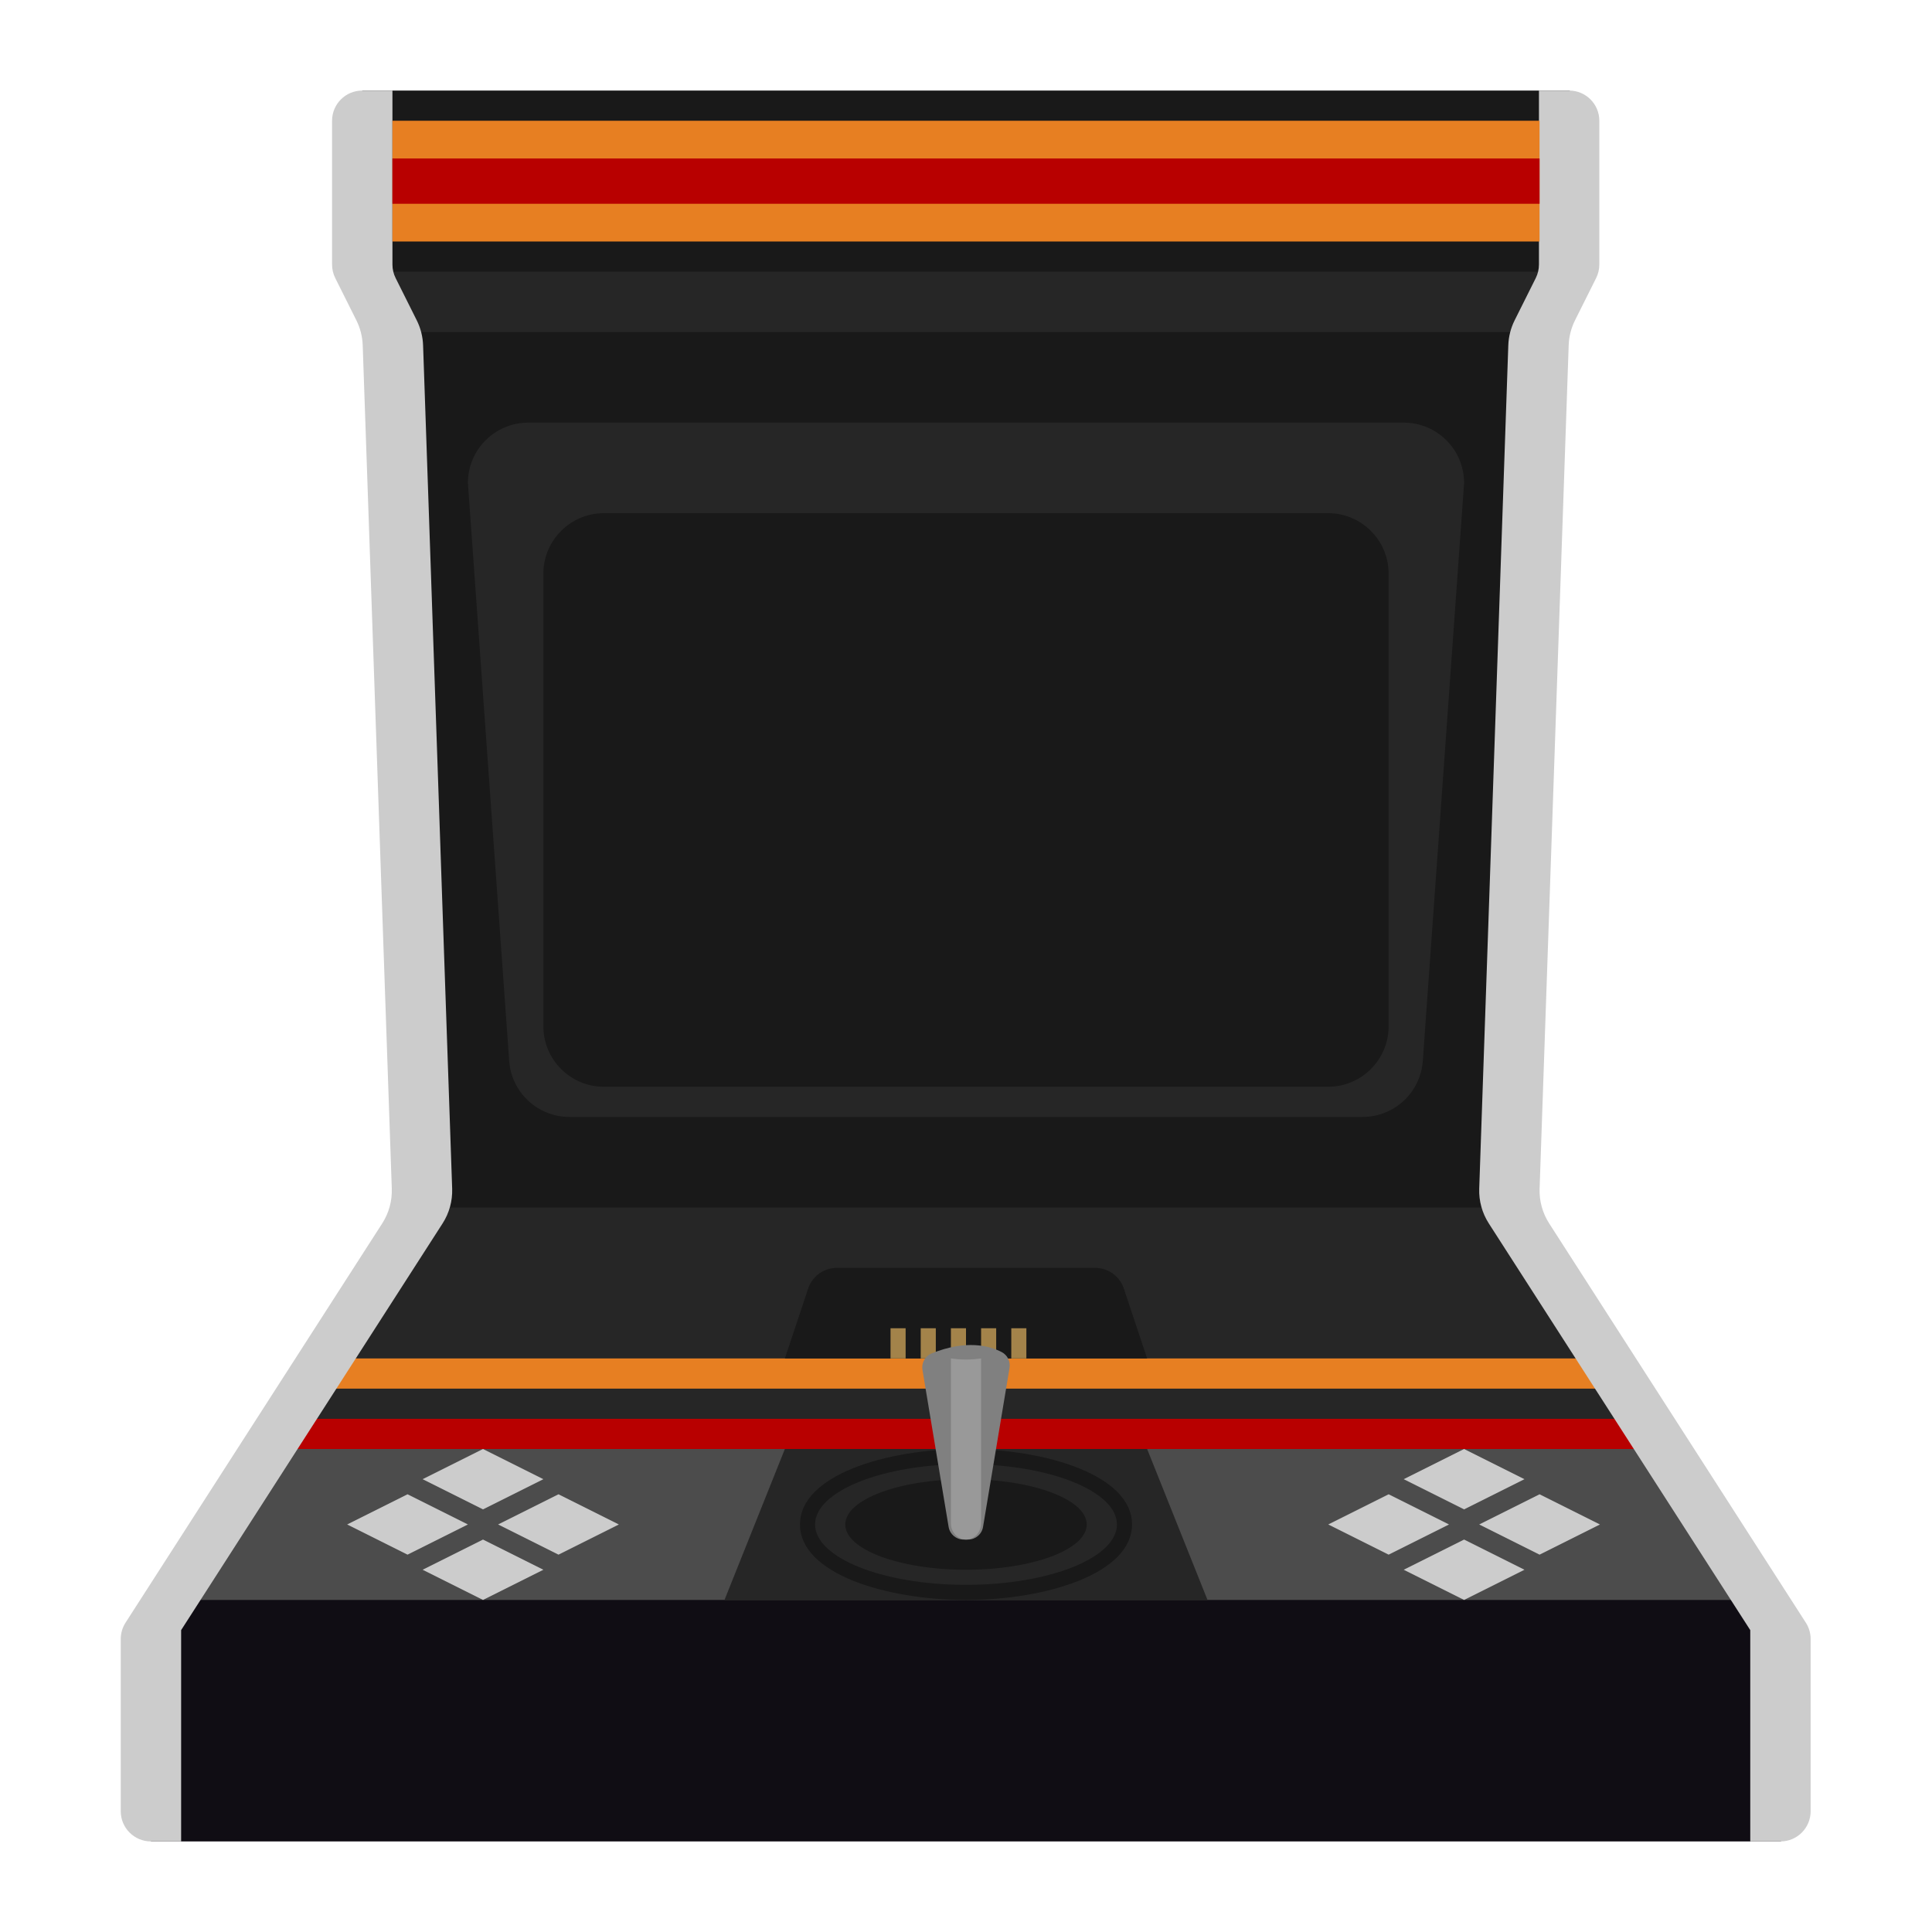
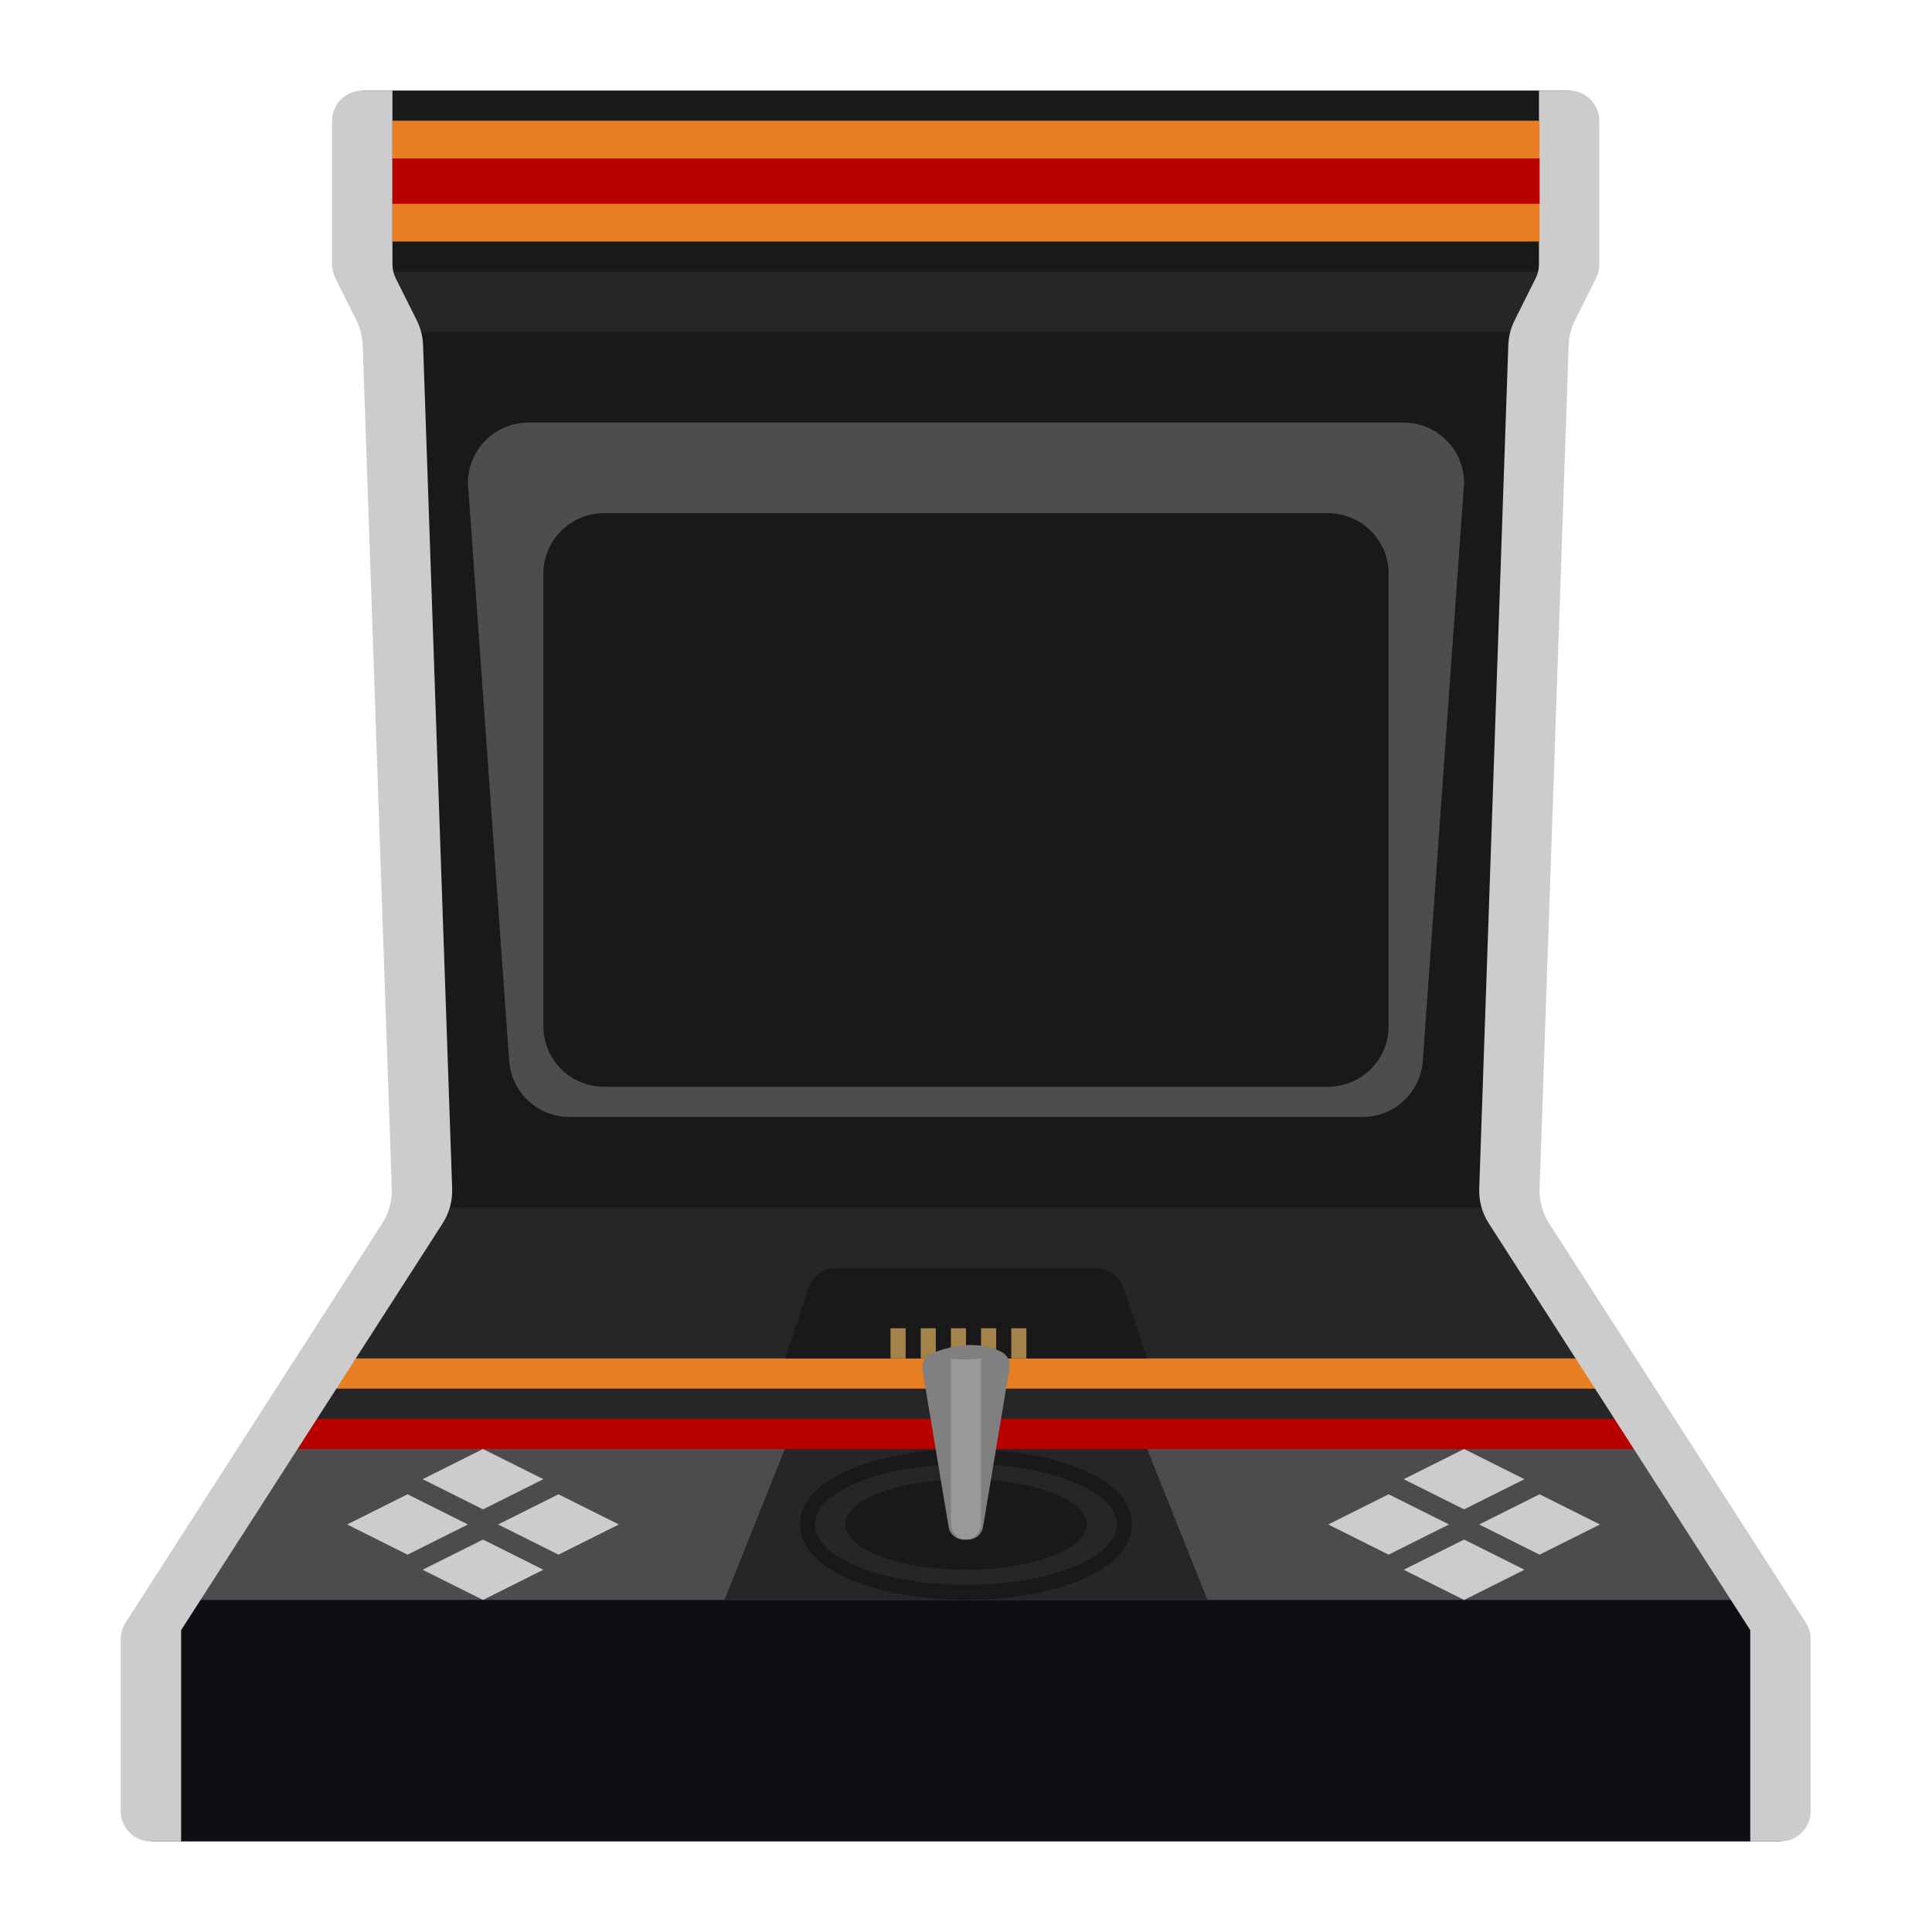
<svg xmlns="http://www.w3.org/2000/svg" viewBox="0 0 341.333 341.333" height="341.333" width="341.333" xml:space="preserve" id="svg2" version="1.1">
  <defs id="defs6">
    <clipPath id="clipPath18" clipPathUnits="userSpaceOnUse">
      <path id="path16" d="M 0,256 H 256 V 0 H 0 Z" />
    </clipPath>
    <clipPath id="clipPath26" clipPathUnits="userSpaceOnUse">
      <path id="path24" d="M 8.041,252 H 247.959 V 4 H 8.041 Z" />
    </clipPath>
    <clipPath id="clipPath70" clipPathUnits="userSpaceOnUse">
      <path id="path68" d="M 0,256 H 256 V 0 H 0 Z" />
    </clipPath>
  </defs>
  <path id="path38" style="fill:#262626;fill-opacity:1;fill-rule:nonzero;stroke:none;stroke-width:1.333" d="M 74.667,213.333 48,256 H 293.333 l -26.667,-42.667 -96,-10.667 z" />
  <path id="path42" style="fill:#191919;fill-opacity:1;fill-rule:nonzero;stroke:none;stroke-width:1.333" d="M 266.667,213.333 H 74.667 L 69.333,53.333 H 272 Z" />
  <path d="M 272,58.667 H 69.333 V 42.667 H 272 Z" style="fill:#262626;fill-opacity:1;fill-rule:nonzero;stroke:none;stroke-width:1.333" id="path44" />
  <path d="M 277.333,48 H 64 V 16 H 277.333 Z" style="fill:#191919;fill-opacity:1;fill-rule:nonzero;stroke:none;stroke-width:1.333" id="path46" />
  <path id="path50" style="fill:#100d14;fill-opacity:1;fill-rule:nonzero;stroke:none;stroke-width:1.333" d="M 314.667,325.333 H 26.667 l 5.333,-48 h 277.333 z" />
  <path d="M 288,250.667 H 53.333 v -5.333 H 288 Z" style="fill:#262626;fill-opacity:1;fill-rule:nonzero;stroke:none;stroke-width:1.333" id="path52" />
  <path d="M 288,245.333 H 53.333 V 240 H 288 Z" style="fill:#e77f22;fill-opacity:1;fill-rule:nonzero;stroke:none;stroke-width:1.333" id="path54" />
  <path id="path58" style="fill:#b80000;fill-opacity:1;fill-rule:nonzero;stroke:none;stroke-width:1.333" d="M 293.333,256 H 48 l 5.333,-5.333 H 288 Z" />
  <path id="path62" style="fill:#4c4c4c;fill-opacity:1;fill-rule:nonzero;stroke:none;stroke-width:1.333" d="M 309.333,282.667 H 32 L 48,256 H 293.333 Z" />
-   <g clip-path="url(#clipPath70)" id="g66" transform="matrix(1.333333,0,0,-1.333333,0,341.3333)">
-     <g transform="translate(52.4224,219.1553)" id="g72">
-       <path id="path74" style="fill:#cccccc;fill-opacity:1;fill-rule:nonzero;stroke:none" d="m 0,0 2.798,-5.596 c 0.514,-1.028 0.8,-2.154 0.84,-3.302 l 3.854,-111.758 c 0.055,-1.627 -0.386,-3.233 -1.266,-4.603 l -34.648,-53.896 v -28 h -4 c -2.209,0 -4,1.791 -4,4 v 22.825 c 0,0.767 0.22,1.518 0.635,2.163 l 34.013,52.908 c 0.88,1.37 1.321,2.976 1.266,4.603 L -4.362,-8.898 c -0.04,1.148 -0.326,2.274 -0.84,3.302 L -8,0 c -0.278,0.556 -0.422,1.168 -0.422,1.789 v 19.056 c 0,2.209 1.791,4 4,4 h 4 V 1.789 C -0.422,1.168 -0.278,0.556 0,0" />
-     </g>
-     <g transform="translate(203.4961,219.1553)" id="g76">
-       <path id="path78" style="fill:#cccccc;fill-opacity:1;fill-rule:nonzero;stroke:none" d="m 0,0 -2.798,-5.596 c -0.514,-1.028 -0.8,-2.154 -0.84,-3.302 l -3.853,-111.758 c -0.057,-1.627 0.386,-3.233 1.265,-4.603 l 34.649,-53.896 v -28 h 4 c 2.209,0 4,1.791 4,4 v 22.825 c 0,0.767 -0.221,1.518 -0.636,2.163 l -34.013,52.908 c -0.879,1.37 -1.322,2.976 -1.265,4.603 L 4.362,-8.898 c 0.04,1.148 0.326,2.274 0.84,3.302 L 8,0 c 0.278,0.556 0.423,1.168 0.423,1.789 v 19.056 c 0,2.209 -1.791,4 -4,4 h -4 V 1.789 C 0.423,1.168 0.278,0.556 0,0" />
-     </g>
-     <g transform="translate(180.5508,108)" id="g80">
-       <path id="path82" style="fill:#262626;fill-opacity:1;fill-rule:nonzero;stroke:none" d="m 0,0 h -105.102 c -4.197,0 -7.68,3.243 -7.98,7.43 L -118.551,84 c 0,4.418 3.582,8 8,8 h 116 c 4.418,0 8,-3.582 8,-8 L 7.979,7.43 C 7.681,3.243 4.197,0 0,0" />
-     </g>
-     <g transform="translate(176,112)" id="g84">
-       <path id="path86" style="fill:#191919;fill-opacity:1;fill-rule:nonzero;stroke:none" d="m 0,0 h -96 c -4.4,0 -8,3.6 -8,8 v 60 c 0,4.4 3.6,8 8,8 H 0 c 4.4,0 8,-3.6 8,-8 V 8 C 8,3.6 4.4,0 0,0" />
-     </g>
-     <g transform="translate(152,76)" id="g88">
-       <path id="path90" style="fill:#191919;fill-opacity:1;fill-rule:nonzero;stroke:none" d="m 0,0 h -48 l 3.088,9.265 c 0.545,1.633 2.073,2.735 3.795,2.735 h 34.234 c 1.722,0 3.25,-1.102 3.795,-2.735 z" />
-     </g>
-     <path id="path92" style="fill:#a3834a;fill-opacity:1;fill-rule:nonzero;stroke:none" d="m 118,76 h 2 v 4 h -2 z" />
-     <path id="path94" style="fill:#a3834a;fill-opacity:1;fill-rule:nonzero;stroke:none" d="m 122,76 h 2 v 4 h -2 z" />
-     <path id="path96" style="fill:#a3834a;fill-opacity:1;fill-rule:nonzero;stroke:none" d="m 126,76 h 2 v 4 h -2 z" />
-     <path id="path98" style="fill:#a3834a;fill-opacity:1;fill-rule:nonzero;stroke:none" d="m 130,76 h 2 v 4 h -2 z" />
-     <path id="path100" style="fill:#a3834a;fill-opacity:1;fill-rule:nonzero;stroke:none" d="m 134,76 h 2 v 4 h -2 z" />
-     <g transform="translate(56,60)" id="g102">
-       <path id="path104" style="fill:#cccccc;fill-opacity:1;fill-rule:nonzero;stroke:none" d="M 0,0 8,-4 16,0 8,4 Z" />
-     </g>
-     <g transform="translate(56,48)" id="g106">
-       <path id="path108" style="fill:#cccccc;fill-opacity:1;fill-rule:nonzero;stroke:none" d="M 0,0 8,-4 16,0 8,4 Z" />
-     </g>
-     <g transform="translate(46,54)" id="g110">
-       <path id="path112" style="fill:#cccccc;fill-opacity:1;fill-rule:nonzero;stroke:none" d="M 0,0 8,-4 16,0 8,4 Z" />
-     </g>
-     <g transform="translate(66,54)" id="g114">
-       <path id="path116" style="fill:#cccccc;fill-opacity:1;fill-rule:nonzero;stroke:none" d="M 0,0 8,-4 16,0 8,4 Z" />
-     </g>
-     <g transform="translate(186,60)" id="g118">
-       <path id="path120" style="fill:#cccccc;fill-opacity:1;fill-rule:nonzero;stroke:none" d="M 0,0 8,-4 16,0 8,4 Z" />
-     </g>
-     <g transform="translate(186,48)" id="g122">
-       <path id="path124" style="fill:#cccccc;fill-opacity:1;fill-rule:nonzero;stroke:none" d="M 0,0 8,-4 16,0 8,4 Z" />
-     </g>
-     <g transform="translate(176,54)" id="g126">
-       <path id="path128" style="fill:#cccccc;fill-opacity:1;fill-rule:nonzero;stroke:none" d="M 0,0 8,-4 16,0 8,4 Z" />
-     </g>
-     <g transform="translate(196,54)" id="g130">
-       <path id="path132" style="fill:#cccccc;fill-opacity:1;fill-rule:nonzero;stroke:none" d="M 0,0 8,-4 16,0 8,4 Z" />
-     </g>
-     <g transform="translate(104,64)" id="g134">
-       <path id="path136" style="fill:#262626;fill-opacity:1;fill-rule:nonzero;stroke:none" d="M 0,0 -8,-20 H 56 L 48,0 Z" />
-     </g>
-     <g transform="translate(128,64)" id="g138">
-       <path id="path140" style="fill:#191919;fill-opacity:1;fill-rule:nonzero;stroke:none" d="m 0,0 c -10.665,0 -22,-3.505 -22,-10 0,-6.495 11.335,-10 22,-10 10.665,0 22,3.505 22,10 C 22,-3.505 10.665,0 0,0 m 0,-2 c 11.046,0 20,-3.582 20,-8 0,-4.418 -8.954,-8 -20,-8 -11.046,0 -20,3.582 -20,8 0,4.418 8.954,8 20,8" />
-     </g>
-     <g transform="translate(144,54)" id="g142">
-       <path id="path144" style="fill:#191919;fill-opacity:1;fill-rule:nonzero;stroke:none" d="m 0,0 c 0,-3.313 -7.163,-6 -16,-6 -8.836,0 -16,2.687 -16,6 0,3.313 7.164,6 16,6 C -7.163,6 0,3.313 0,0" />
-     </g>
-     <g transform="translate(122.231,74.4814)" id="g146">
-       <path id="path148" style="fill:#808080;fill-opacity:1;fill-rule:nonzero;stroke:none" d="m 0,0 3.468,-20.811 c 0.161,-0.963 0.995,-1.67 1.973,-1.67 h 0.612 c 0.978,0 1.812,0.707 1.973,1.67 L 11.538,0.263 C 11.681,1.122 11.258,1.975 10.483,2.372 8.892,3.188 5.798,4.045 1.202,2.179 0.343,1.829 -0.152,0.915 0,0" />
-     </g>
-     <g transform="translate(128,75.8574)" id="g150">
-       <path id="path152" style="fill:#999999;fill-opacity:1;fill-rule:nonzero;stroke:none" d="m 0,0 c -0.692,0 -1.36,0.053 -2,0.143 v -21.831 c 0,-1.199 0.896,-2.169 2,-2.169 1.104,0 2,0.97 2,2.169 V 0.143 C 1.359,0.053 0.692,0 0,0" />
-     </g>
-     <path id="path154" style="fill:#e77f22;fill-opacity:1;fill-rule:nonzero;stroke:none" d="M 204,224 H 52 v 16 h 152 z" />
-     <path id="path156" style="fill:#b80000;fill-opacity:1;fill-rule:nonzero;stroke:none" d="M 204,229 H 52 v 6 h 152 z" />
+   <g id="g72" transform="matrix(1.333333,0,0,-1.333333,69.89653,49.12627)">
+     <path d="m 0,0 2.798,-5.596 c 0.514,-1.028 0.8,-2.154 0.84,-3.302 l 3.854,-111.758 c 0.055,-1.627 -0.386,-3.233 -1.266,-4.603 l -34.648,-53.896 v -28 h -4 c -2.209,0 -4,1.791 -4,4 v 22.825 c 0,0.767 0.22,1.518 0.635,2.163 l 34.013,52.908 c 0.88,1.37 1.321,2.976 1.266,4.603 L -4.362,-8.898 c -0.04,1.148 -0.326,2.274 -0.84,3.302 L -8,0 c -0.278,0.556 -0.422,1.168 -0.422,1.789 v 19.056 c 0,2.209 1.791,4 4,4 h 4 V 1.789 C -0.422,1.168 -0.278,0.556 0,0" style="fill:#cccccc;fill-opacity:1;fill-rule:nonzero;stroke:none" id="path74" />
  </g>
+   <g id="g76" transform="matrix(1.333333,0,0,-1.333333,271.3281,49.12627)">
+     <path d="m 0,0 -2.798,-5.596 c -0.514,-1.028 -0.8,-2.154 -0.84,-3.302 l -3.853,-111.758 c -0.057,-1.627 0.386,-3.233 1.265,-4.603 l 34.649,-53.896 v -28 h 4 c 2.209,0 4,1.791 4,4 v 22.825 c 0,0.767 -0.221,1.518 -0.636,2.163 l -34.013,52.908 c -0.879,1.37 -1.322,2.976 -1.265,4.603 L 4.362,-8.898 c 0.04,1.148 0.326,2.274 0.84,3.302 L 8,0 c 0.278,0.556 0.423,1.168 0.423,1.789 v 19.056 c 0,2.209 -1.791,4 -4,4 h -4 V 1.789 C 0.423,1.168 0.278,0.556 0,0" style="fill:#cccccc;fill-opacity:1;fill-rule:nonzero;stroke:none" id="path78" />
+   </g>
+   <g id="g80" transform="matrix(1.333333,0,0,-1.333333,240.7344,197.3333)" style="fill:#4d4d4d">
+     <path d="m 0,0 h -105.102 c -4.197,0 -7.68,3.243 -7.98,7.43 L -118.551,84 c 0,4.418 3.582,8 8,8 h 116 c 4.418,0 8,-3.582 8,-8 L 7.979,7.43 C 7.681,3.243 4.197,0 0,0" style="fill:#4d4d4d;fill-opacity:1;fill-rule:nonzero;stroke:none" id="path82" />
+   </g>
+   <g id="g84" transform="matrix(1.333333,0,0,-1.333333,234.6667,192)">
+     <path d="m 0,0 h -96 c -4.4,0 -8,3.6 -8,8 v 60 c 0,4.4 3.6,8 8,8 H 0 c 4.4,0 8,-3.6 8,-8 V 8 C 8,3.6 4.4,0 0,0" style="fill:#191919;fill-opacity:1;fill-rule:nonzero;stroke:none" id="path86" />
+   </g>
+   <g id="g88" transform="matrix(1.333333,0,0,-1.333333,202.6667,240)">
+     <path d="m 0,0 h -48 l 3.088,9.265 c 0.545,1.633 2.073,2.735 3.795,2.735 h 34.234 c 1.722,0 3.25,-1.102 3.795,-2.735 z" style="fill:#191919;fill-opacity:1;fill-rule:nonzero;stroke:none" id="path90" />
+   </g>
+   <path d="M 157.333,240 H 160 v -5.333 h -2.667 z" style="fill:#a3834a;fill-opacity:1;fill-rule:nonzero;stroke:none;stroke-width:1.333" id="path92" />
+   <path d="m 162.667,240 h 2.667 v -5.333 h -2.667 z" style="fill:#a3834a;fill-opacity:1;fill-rule:nonzero;stroke:none;stroke-width:1.333" id="path94" />
+   <path d="m 168,240 h 2.667 v -5.333 H 168 Z" style="fill:#a3834a;fill-opacity:1;fill-rule:nonzero;stroke:none;stroke-width:1.333" id="path96" />
+   <path d="M 173.333,240 H 176 v -5.333 h -2.667 z" style="fill:#a3834a;fill-opacity:1;fill-rule:nonzero;stroke:none;stroke-width:1.333" id="path98" />
+   <path d="m 178.667,240 h 2.667 v -5.333 h -2.667 z" style="fill:#a3834a;fill-opacity:1;fill-rule:nonzero;stroke:none;stroke-width:1.333" id="path100" />
+   <g id="g102" transform="matrix(1.333333,0,0,-1.333333,74.66666,261.3333)">
+     <path d="M 0,0 8,-4 16,0 8,4 Z" style="fill:#cccccc;fill-opacity:1;fill-rule:nonzero;stroke:none" id="path104" />
+   </g>
+   <g id="g106" transform="matrix(1.333333,0,0,-1.333333,74.66666,277.3333)">
+     <path d="M 0,0 8,-4 16,0 8,4 Z" style="fill:#cccccc;fill-opacity:1;fill-rule:nonzero;stroke:none" id="path108" />
+   </g>
+   <g id="g110" transform="matrix(1.333333,0,0,-1.333333,61.33333,269.3333)">
+     <path d="M 0,0 8,-4 16,0 8,4 Z" style="fill:#cccccc;fill-opacity:1;fill-rule:nonzero;stroke:none" id="path112" />
+   </g>
+   <g id="g114" transform="matrix(1.333333,0,0,-1.333333,88,269.3333)">
+     <path d="M 0,0 8,-4 16,0 8,4 Z" style="fill:#cccccc;fill-opacity:1;fill-rule:nonzero;stroke:none" id="path116" />
+   </g>
+   <g id="g118" transform="matrix(1.333333,0,0,-1.333333,248,261.3333)">
+     <path d="M 0,0 8,-4 16,0 8,4 Z" style="fill:#cccccc;fill-opacity:1;fill-rule:nonzero;stroke:none" id="path120" />
+   </g>
+   <g id="g122" transform="matrix(1.333333,0,0,-1.333333,248,277.3333)">
+     <path d="M 0,0 8,-4 16,0 8,4 Z" style="fill:#cccccc;fill-opacity:1;fill-rule:nonzero;stroke:none" id="path124" />
+   </g>
+   <g id="g126" transform="matrix(1.333333,0,0,-1.333333,234.6667,269.3333)">
+     <path d="M 0,0 8,-4 16,0 8,4 Z" style="fill:#cccccc;fill-opacity:1;fill-rule:nonzero;stroke:none" id="path128" />
+   </g>
+   <g id="g130" transform="matrix(1.333333,0,0,-1.333333,261.3333,269.3333)">
+     <path d="M 0,0 8,-4 16,0 8,4 Z" style="fill:#cccccc;fill-opacity:1;fill-rule:nonzero;stroke:none" id="path132" />
+   </g>
+   <g id="g134" transform="matrix(1.333333,0,0,-1.333333,138.6667,256)">
+     <path d="M 0,0 -8,-20 H 56 L 48,0 Z" style="fill:#262626;fill-opacity:1;fill-rule:nonzero;stroke:none" id="path136" />
+   </g>
+   <g id="g138" transform="matrix(1.333333,0,0,-1.333333,170.6667,256)">
+     <path d="m 0,0 c -10.665,0 -22,-3.505 -22,-10 0,-6.495 11.335,-10 22,-10 10.665,0 22,3.505 22,10 C 22,-3.505 10.665,0 0,0 m 0,-2 c 11.046,0 20,-3.582 20,-8 0,-4.418 -8.954,-8 -20,-8 -11.046,0 -20,3.582 -20,8 0,4.418 8.954,8 20,8" style="fill:#191919;fill-opacity:1;fill-rule:nonzero;stroke:none" id="path140" />
+   </g>
+   <g id="g142" transform="matrix(1.333333,0,0,-1.333333,192,269.3333)">
+     <path d="m 0,0 c 0,-3.313 -7.163,-6 -16,-6 -8.836,0 -16,2.687 -16,6 0,3.313 7.164,6 16,6 C -7.163,6 0,3.313 0,0" style="fill:#191919;fill-opacity:1;fill-rule:nonzero;stroke:none" id="path144" />
+   </g>
+   <g id="g146" transform="matrix(1.333333,0,0,-1.333333,162.9747,242.0248)">
+     <path d="m 0,0 3.468,-20.811 c 0.161,-0.963 0.995,-1.67 1.973,-1.67 h 0.612 c 0.978,0 1.812,0.707 1.973,1.67 L 11.538,0.263 C 11.681,1.122 11.258,1.975 10.483,2.372 8.892,3.188 5.798,4.045 1.202,2.179 0.343,1.829 -0.152,0.915 0,0" style="fill:#808080;fill-opacity:1;fill-rule:nonzero;stroke:none" id="path148" />
+   </g>
+   <g id="g150" transform="matrix(1.333333,0,0,-1.333333,170.6667,240.1901)">
+     <path d="m 0,0 c -0.692,0 -1.36,0.053 -2,0.143 v -21.831 c 0,-1.199 0.896,-2.169 2,-2.169 1.104,0 2,0.97 2,2.169 V 0.143 C 1.359,0.053 0.692,0 0,0" style="fill:#999999;fill-opacity:1;fill-rule:nonzero;stroke:none" id="path152" />
+   </g>
+   <path d="M 272,42.667 H 69.333 V 21.333 H 272 Z" style="fill:#e77f22;fill-opacity:1;fill-rule:nonzero;stroke:none;stroke-width:1.333" id="path154" />
+   <path d="M 272,36 H 69.333 v -8 H 272 Z" style="fill:#b80000;fill-opacity:1;fill-rule:nonzero;stroke:none;stroke-width:1.333" id="path156" />
</svg>
